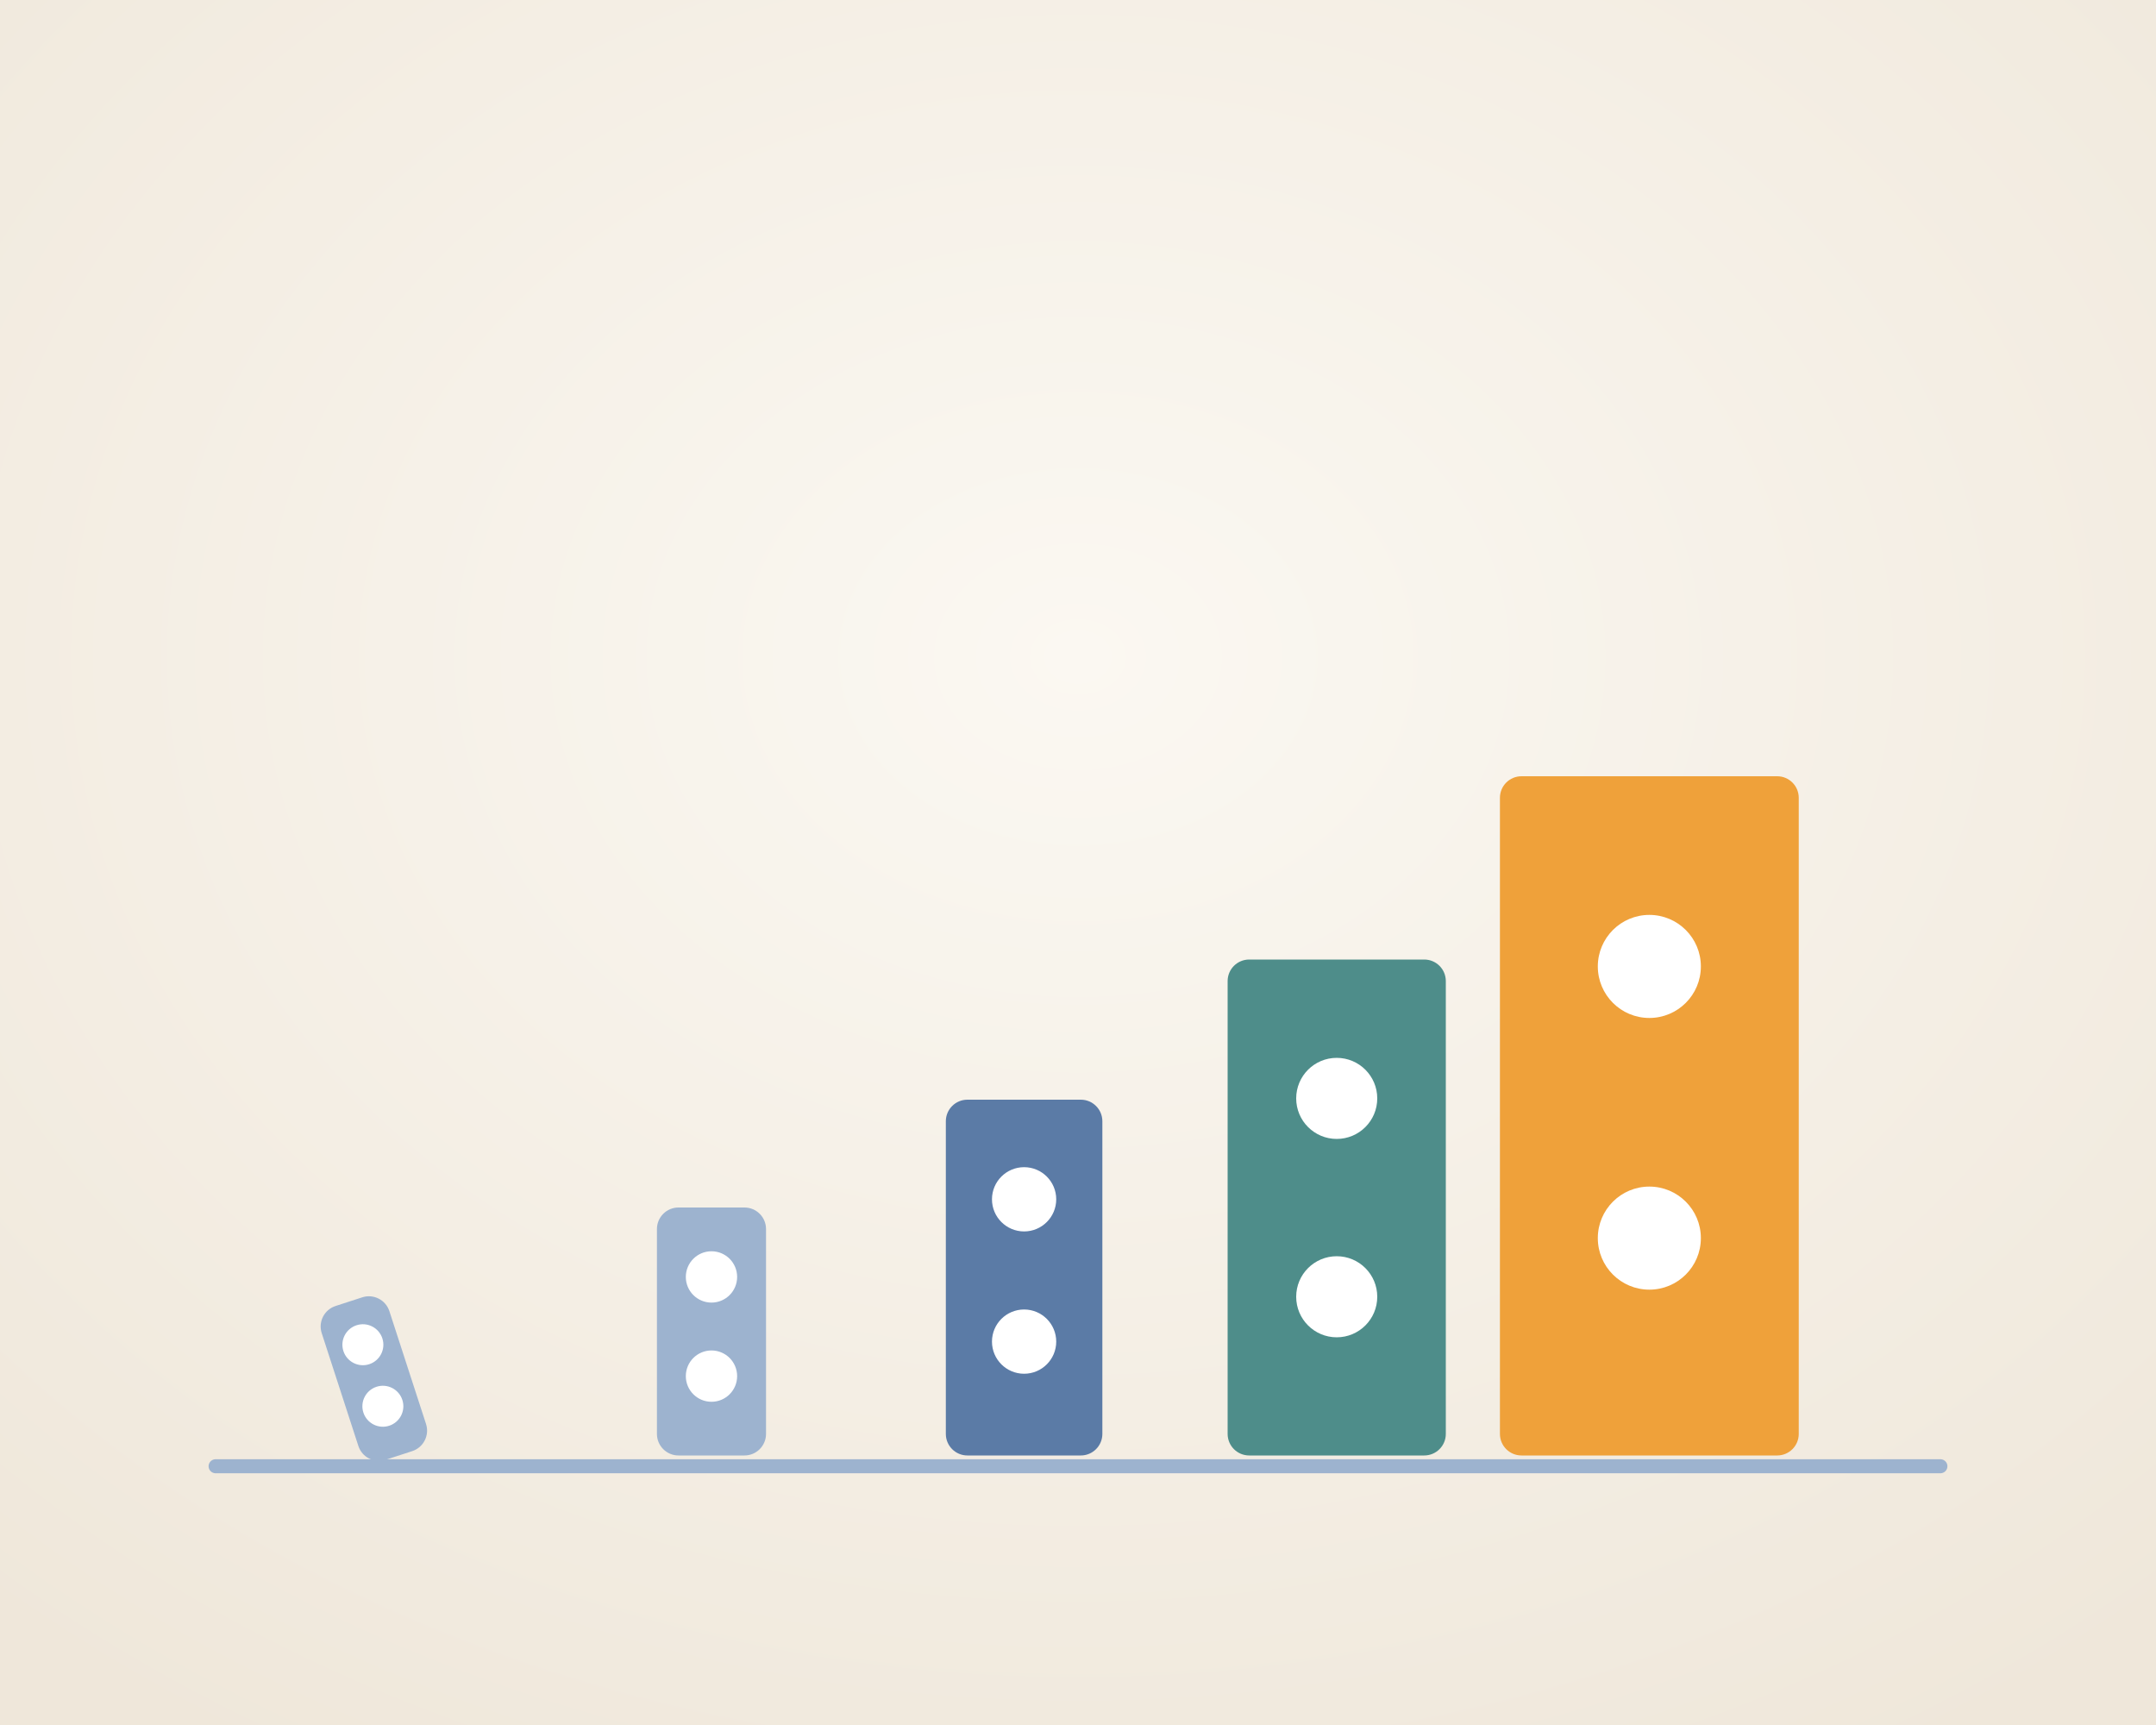
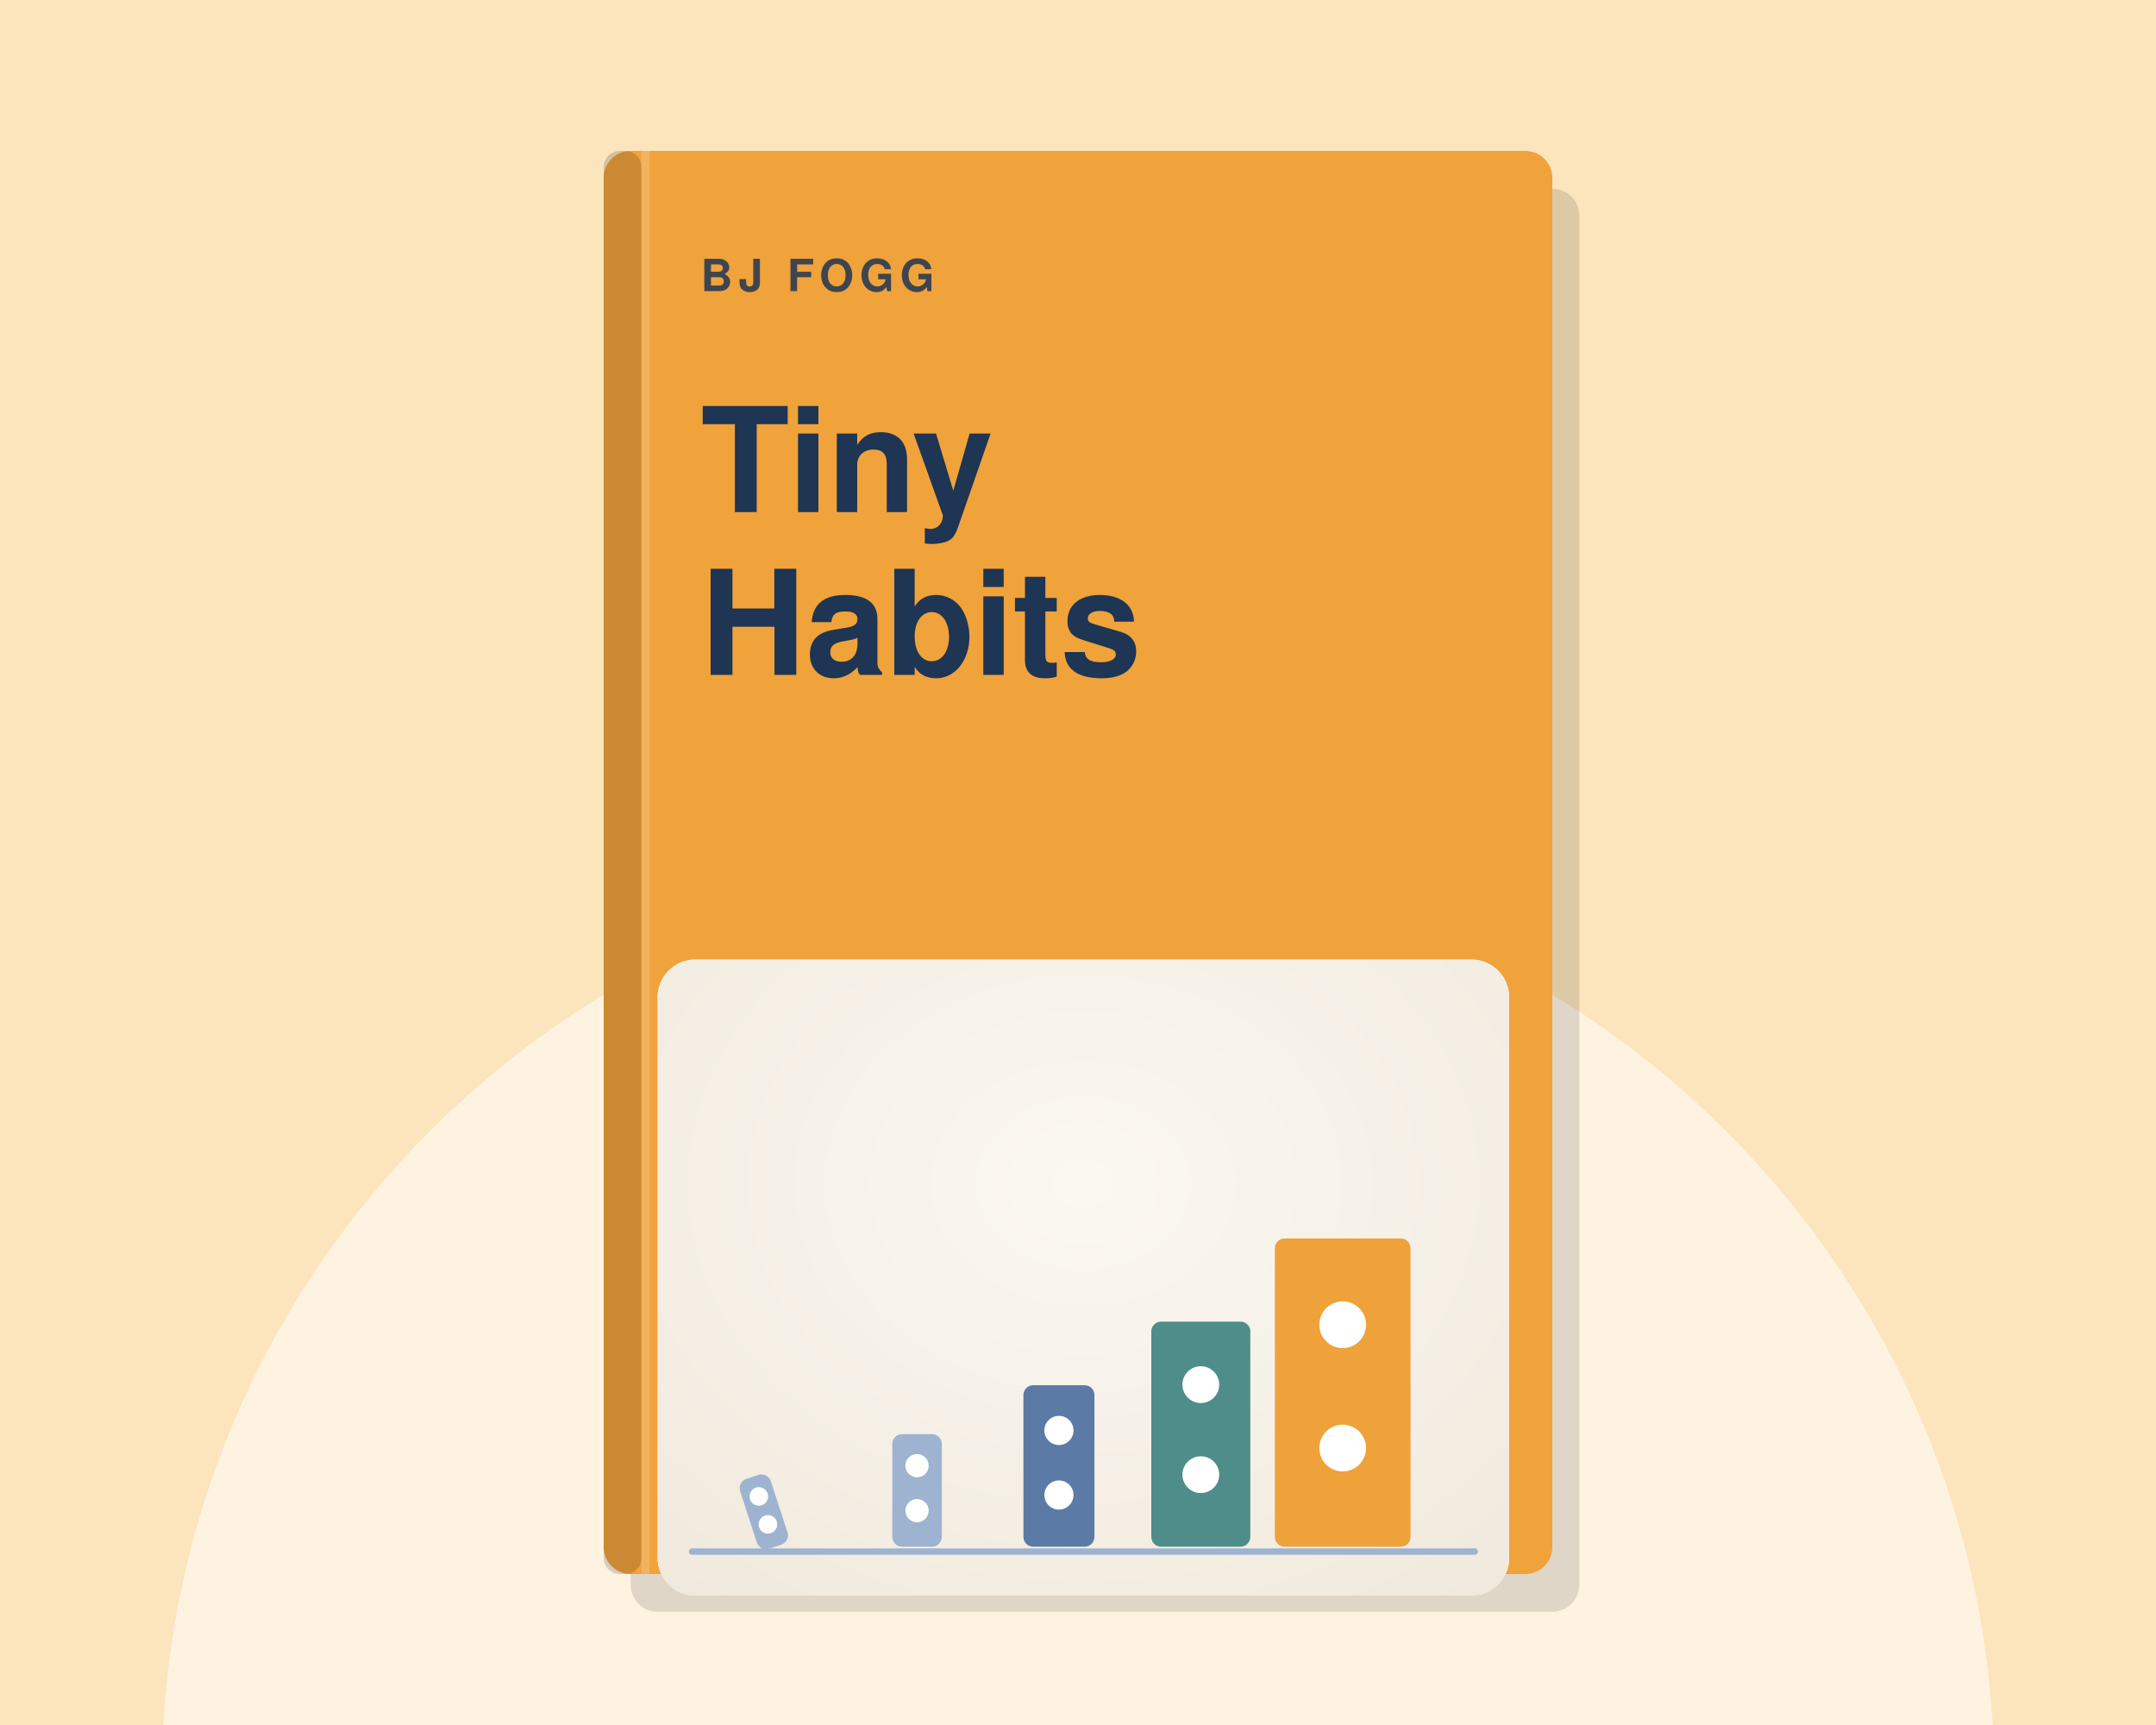
<svg xmlns="http://www.w3.org/2000/svg" viewBox="0 0 400 320">
  <defs>
    <radialGradient id="g" cx="50%" cy="38%" r="75%">
      <stop offset="0" stop-color="#FBF8F2" />
      <stop offset="1" stop-color="#EFE7DA" />
    </radialGradient>
  </defs>
-   <rect width="400" height="320" fill="url(#g)" />
-   <path d="M40 272H360" fill="none" stroke="#9DB3CF" stroke-width="2.6" stroke-linecap="round" stroke-linejoin="round" />
-   <g transform="translate(74 270) rotate(-18)">
-     <rect x="-6.6" y="-30" width="13.2" height="30" rx="4" fill="#9DB3CF" />
-     <circle cx="0" cy="-21.6" r="3.8" fill="#FFFFFF" />
-     <circle cx="0" cy="-9.6" r="3.8" fill="#FFFFFF" />
+   <rect width="400" height="320" fill="#FCE4BC" />
+   <circle cx="200" cy="330" r="170" fill="#FFFFFF" opacity=".55" />
+   <rect x="117" y="35" width="176" height="264" rx="5" fill="#000" opacity=".12" />
+   <rect x="112" y="28" width="176" height="264" rx="5" fill="#F0A23B" />
+   <rect x="112" y="28" width="7" height="264" rx="3" fill="#000" opacity=".16" />
+   <rect x="119" y="28" width="1.5" height="264" rx="0" fill="#FFF" opacity=".18" />
+   <text x="130" y="95.0" font-family="'Helvetica Neue', Helvetica, Arial, sans-serif" font-weight="800" font-size="27" fill="#1E3553" letter-spacing="-.2">Tiny</text>
+   <text x="130" y="125.2" font-family="'Helvetica Neue', Helvetica, Arial, sans-serif" font-weight="800" font-size="27" fill="#1E3553" letter-spacing="-.2">Habits</text>
+   <text x="130" y="54" font-family="'Helvetica Neue', Helvetica, Arial, sans-serif" font-weight="700" font-size="8.2" letter-spacing="1.1" fill="#1E3553" opacity=".85">BJ FOGG</text>
+   <clipPath id="pc">
+     <rect x="122" y="178" width="158" height="118" rx="7" />
+   </clipPath>
+   <g clip-path="url(#pc)">
+     <rect x="122" y="178" width="158" height="118" fill="#F6F1E8" />
+     <svg x="122" y="178" width="158" height="118" viewBox="20 30 360 260" preserveAspectRatio="xMidYMid slice">
+       <rect width="400" height="320" fill="url(#g)" />
+       <path d="M40 272H360" fill="none" stroke="#9DB3CF" stroke-width="2.6" stroke-linecap="round" stroke-linejoin="round" />
+       <g transform="translate(74 270) rotate(-18)">
+         <rect x="-6.6" y="-30" width="13.2" height="30" rx="4" fill="#9DB3CF" />
+         <circle cx="0" cy="-21.6" r="3.8" fill="#FFFFFF" />
+         <circle cx="0" cy="-9.6" r="3.8" fill="#FFFFFF" />
+       </g>
+       <g transform="translate(132 270)">
+         <rect x="-10.12" y="-46" width="20.24" height="46" rx="4" fill="#9DB3CF" />
+         <circle cx="0" cy="-33.12" r="4.76" fill="#FFFFFF" />
+         <circle cx="0" cy="-14.72" r="4.76" fill="#FFFFFF" />
+       </g>
+       <g transform="translate(190 270)">
+         <rect x="-14.52" y="-66" width="29.04" height="66" rx="4" fill="#5B7BA6" />
+         <circle cx="0" cy="-47.52" r="5.96" fill="#FFFFFF" />
+         <circle cx="0" cy="-21.12" r="5.96" fill="#FFFFFF" />
+       </g>
+       <g transform="translate(248 270)">
+         <rect x="-20.24" y="-92" width="40.48" height="92" rx="4" fill="#4E8D8A" />
+         <circle cx="0" cy="-66.24" r="7.52" fill="#FFFFFF" />
+         <circle cx="0" cy="-29.44" r="7.52" fill="#FFFFFF" />
+       </g>
+       <g transform="translate(306 270)">
+         <rect x="-27.72" y="-126" width="55.44" height="126" rx="4" fill="#EFA13A" />
+         <circle cx="0" cy="-90.72" r="9.56" fill="#FFFFFF" />
+         <circle cx="0" cy="-40.32" r="9.56" fill="#FFFFFF" />
+       </g>
+     </svg>
  </g>
-   <g transform="translate(132 270)">
-     <rect x="-10.12" y="-46" width="20.24" height="46" rx="4" fill="#9DB3CF" />
-     <circle cx="0" cy="-33.12" r="4.76" fill="#FFFFFF" />
-     <circle cx="0" cy="-14.72" r="4.76" fill="#FFFFFF" />
-   </g>
-   <g transform="translate(190 270)">
-     <rect x="-14.52" y="-66" width="29.04" height="66" rx="4" fill="#5B7BA6" />
-     <circle cx="0" cy="-47.52" r="5.96" fill="#FFFFFF" />
-     <circle cx="0" cy="-21.12" r="5.96" fill="#FFFFFF" />
-   </g>
-   <g transform="translate(248 270)">
-     <rect x="-20.24" y="-92" width="40.48" height="92" rx="4" fill="#4E8D8A" />
-     <circle cx="0" cy="-66.24" r="7.52" fill="#FFFFFF" />
-     <circle cx="0" cy="-29.44" r="7.52" fill="#FFFFFF" />
-   </g>
-   <g transform="translate(306 270)">
-     <rect x="-27.72" y="-126" width="55.44" height="126" rx="4" fill="#EFA13A" />
-     <circle cx="0" cy="-90.72" r="9.56" fill="#FFFFFF" />
-     <circle cx="0" cy="-40.32" r="9.56" fill="#FFFFFF" />
-   </g>
+   <circle cx="273" cy="280" r="0" fill="none" />
</svg>
